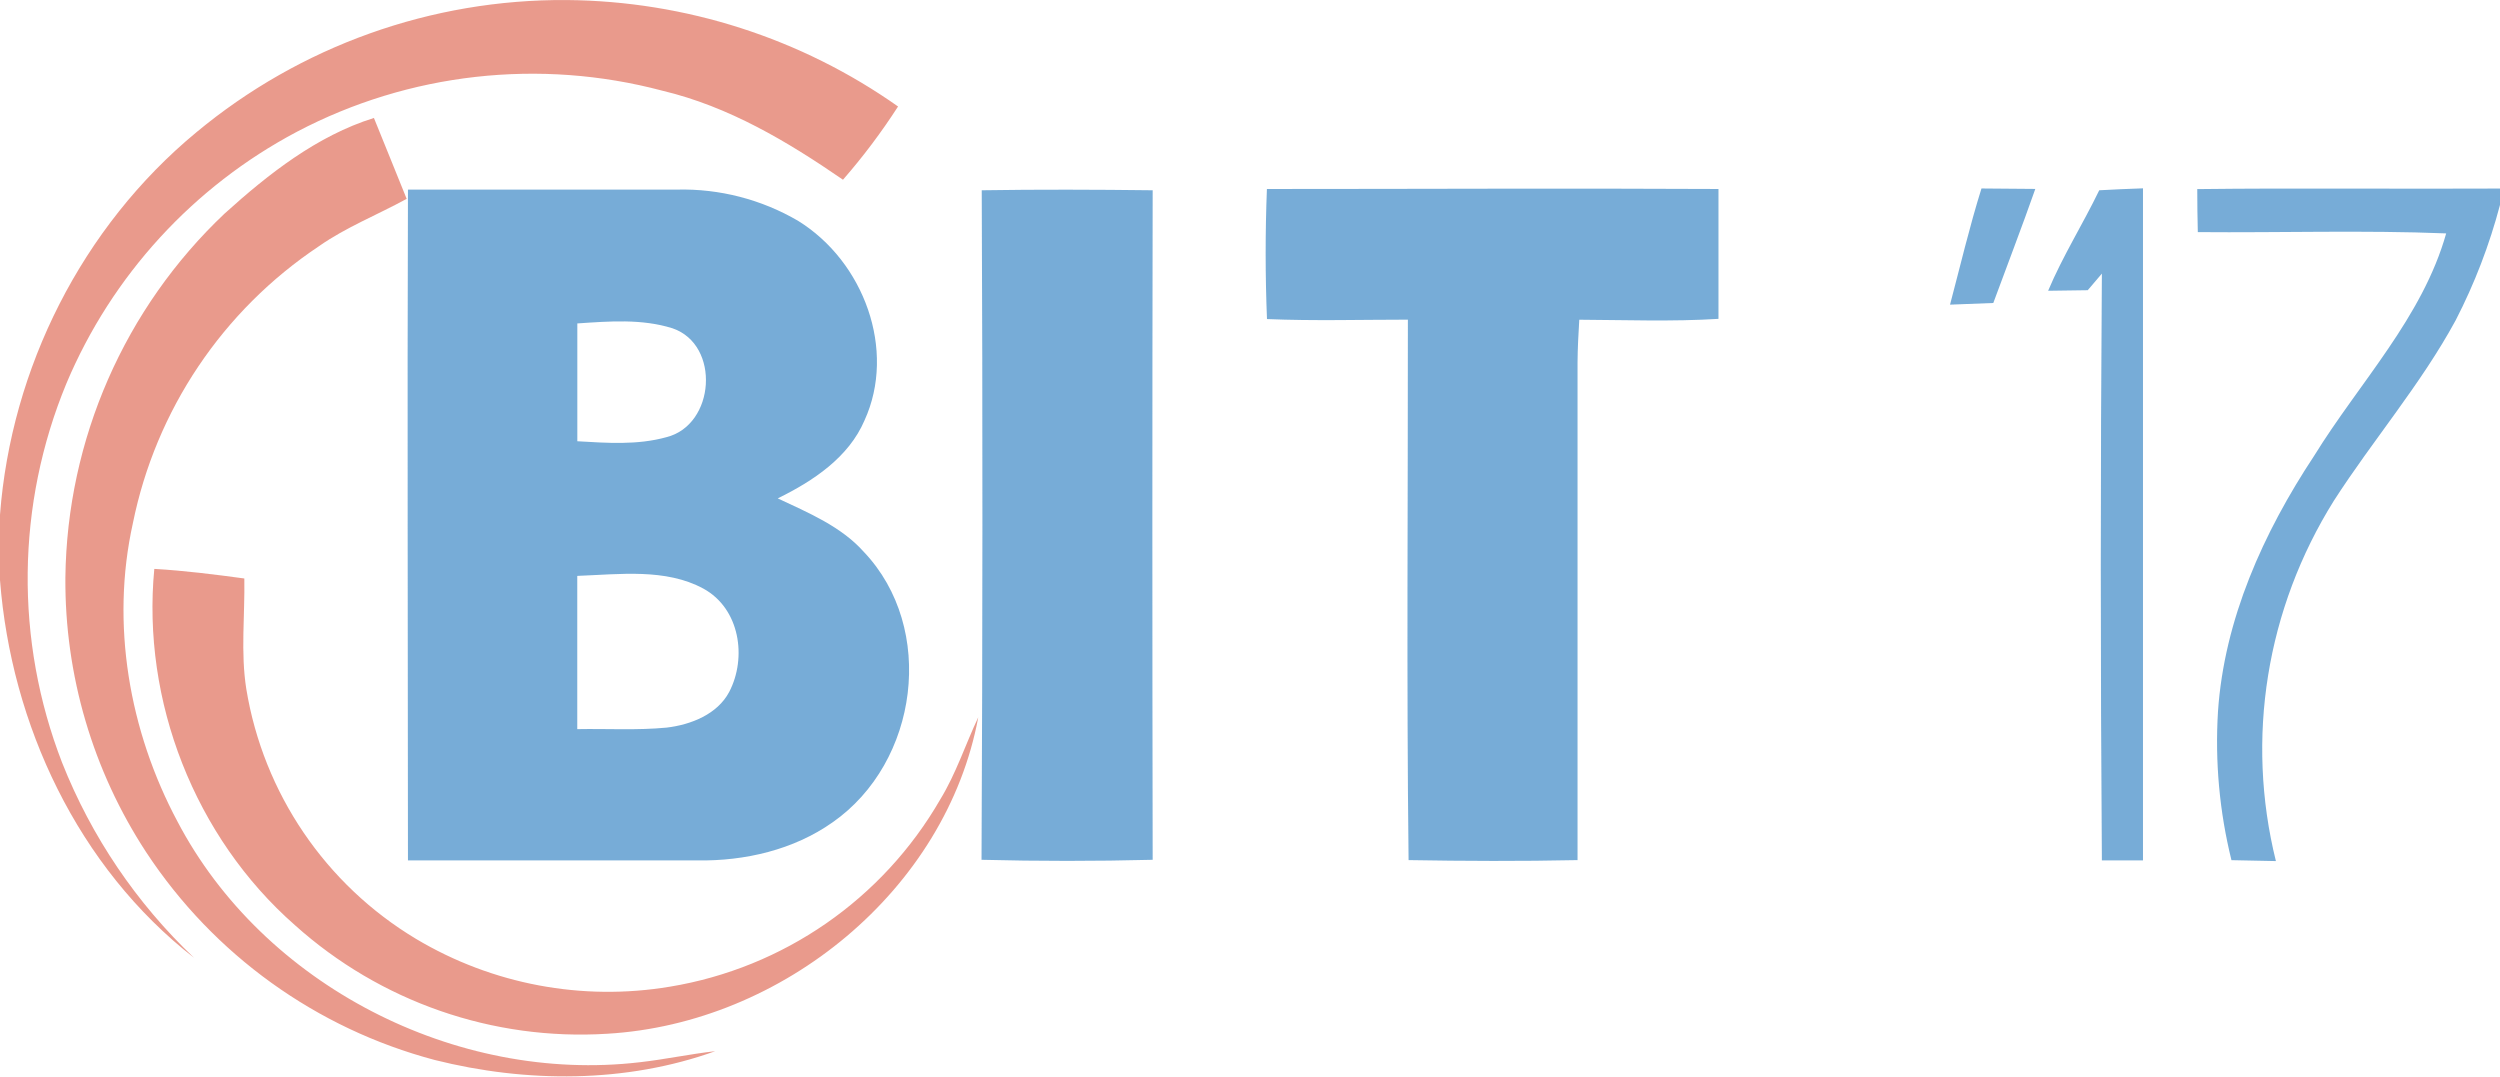
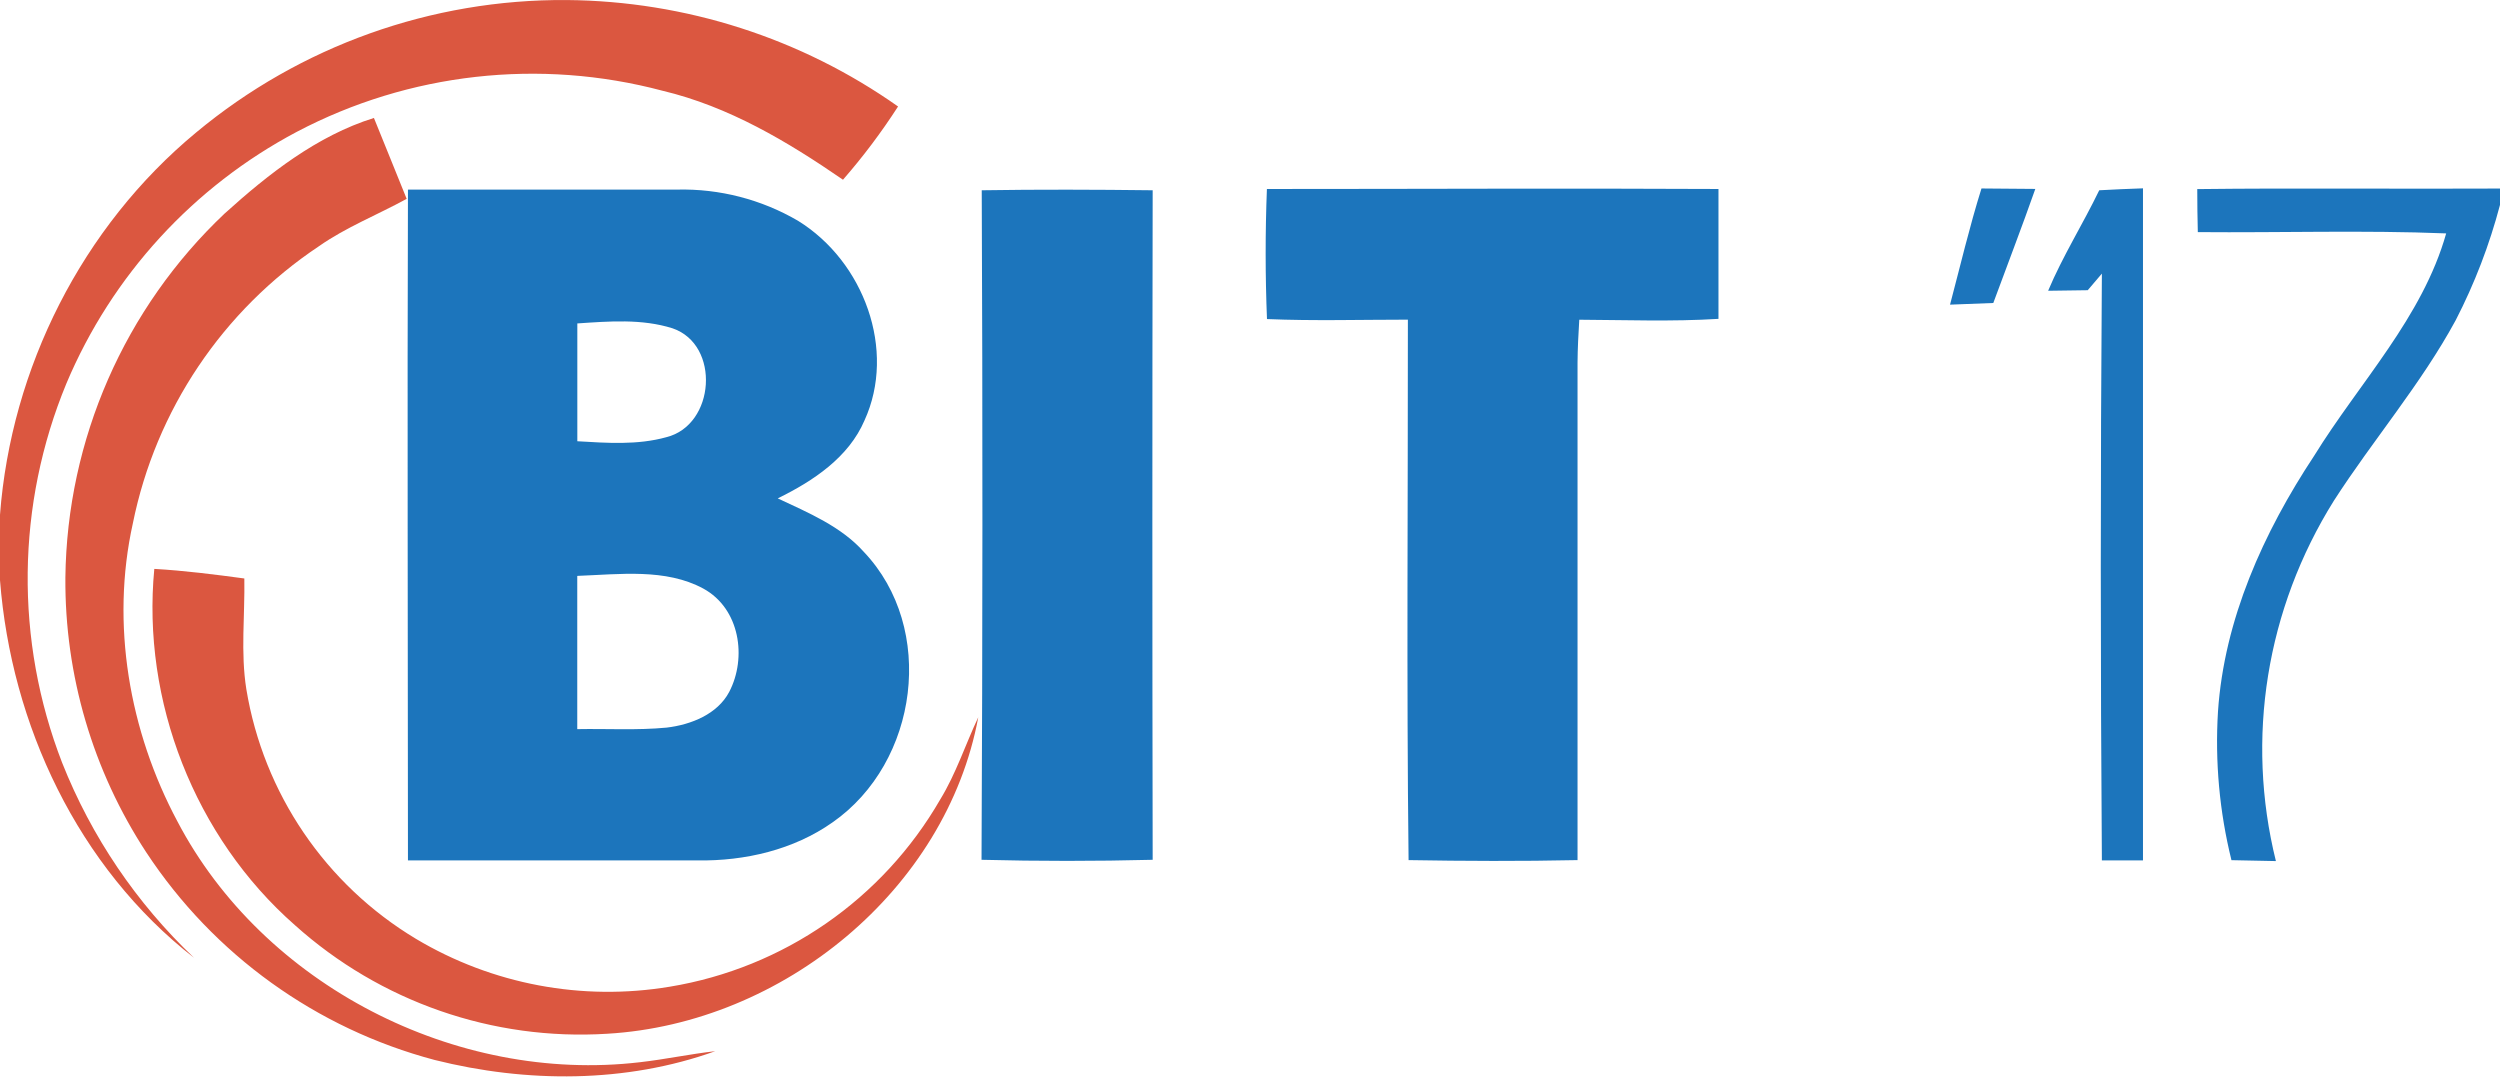
<svg xmlns="http://www.w3.org/2000/svg" width="72" height="31" viewBox="0 0 72 31">
-   <g fill="none" fill-rule="nonzero" opacity=".6">
+   <g fill="none" fill-rule="nonzero">
    <path fill="#1C75BC" d="M11.756 5.46h7.75a6.598 6.598 0 0 1 3.474.897c1.905 1.174 2.839 3.732 1.919 5.748-.456 1.068-1.477 1.747-2.5 2.248.884.416 1.825.807 2.48 1.542 2.087 2.197 1.581 6.059-.903 7.79-1.118.788-2.518 1.117-3.896 1.095h-8.331c0-6.439-.022-12.877 0-19.316l.007-.004zm4.871 3.855v3.393c.853.05 1.732.115 2.564-.117 1.406-.348 1.565-2.66.18-3.135-.884-.28-1.833-.203-2.746-.141h.002zm-.002 7.274v4.41c.859-.016 1.72.038 2.575-.044.708-.084 1.465-.389 1.802-1.029.512-.982.312-2.398-.748-2.976-1.085-.586-2.408-.41-3.617-.365l-.012.004zM28.274 5.48c1.639-.026 3.282-.02 4.923 0-.012 6.427-.012 12.854 0 19.282a96.757 96.757 0 0 1-4.929 0c.032-6.432.034-12.86.006-19.282zm8.213-.037c4.334 0 8.67-.023 13.005 0v3.74c-1.335.083-2.672.032-4.009.025-.025.411-.047.824-.05 1.239v14.324c-1.622.035-3.244.028-4.866 0-.06-5.188-.017-10.377-.02-15.565-1.357 0-2.713.04-4.058-.017a47.414 47.414 0 0 1-.002-3.748v.002zm20.58-.015l1.55.013c-.387 1.101-.807 2.19-1.21 3.285l-1.246.048c.296-1.118.56-2.243.906-3.348v.002zm3.391.052c.42-.024.84-.041 1.26-.056v19.356h-1.184a1142.83 1142.83 0 0 1 0-16.9l-.407.478-1.141.016c.42-.997 1.001-1.92 1.472-2.894zm2.823-.034c2.906-.035 5.813 0 8.719-.016v.47a16.313 16.313 0 0 1-1.277 3.325c-.996 1.836-2.377 3.44-3.507 5.195-1.948 3.117-2.547 6.843-1.67 10.379l-1.28-.026a14.196 14.196 0 0 1-.388-4.279c.178-2.654 1.308-5.155 2.767-7.363 1.306-2.115 3.121-3.986 3.805-6.409-2.383-.096-4.768-.016-7.153-.037a49.53 49.53 0 0 1-.016-1.239z" />
    <path fill="#DB5740" d="M5.654 3.811A16.511 16.511 0 0 1 16.32.001c3.426.029 6.758 1.1 9.544 3.066a18.208 18.208 0 0 1-1.586 2.109c-1.595-1.098-3.29-2.109-5.199-2.563-3.535-.94-7.3-.517-10.53 1.183a14.619 14.619 0 0 0-6.635 7.244 14.688 14.688 0 0 0-.125 10.926 15.743 15.743 0 0 0 3.8 5.619C2.24 24.978.322 20.864 0 16.708v-1.882c.32-4.22 2.359-8.29 5.654-11.015zm.82 2.335C7.73 5.01 9.132 3.909 10.769 3.397c.31.778.634 1.55.943 2.33-.842.461-1.749.818-2.526 1.364a12.59 12.59 0 0 0-5.36 7.982c-.642 2.895-.107 5.983 1.286 8.588 2.465 4.698 8.003 7.556 13.318 6.931.727-.082 1.444-.237 2.17-.318-2.576.926-5.44.916-8.082.253a14.344 14.344 0 0 1-8.304-5.977 14.254 14.254 0 0 1-2.331-7.919 14.667 14.667 0 0 1 4.59-10.485zm-2.03 10.238c.87.05 1.732.16 2.593.276.018 1.062-.11 2.13.057 3.186a10.348 10.348 0 0 0 4.888 7.194 10.788 10.788 0 0 0 7.307 1.377 11.072 11.072 0 0 0 7.79-5.393c.456-.745.724-1.581 1.095-2.367-.921 4.965-5.623 8.818-10.686 9.115a12.31 12.31 0 0 1-8.994-3.127c-2.89-2.538-4.414-6.463-4.05-10.26z" />
  </g>
</svg>
